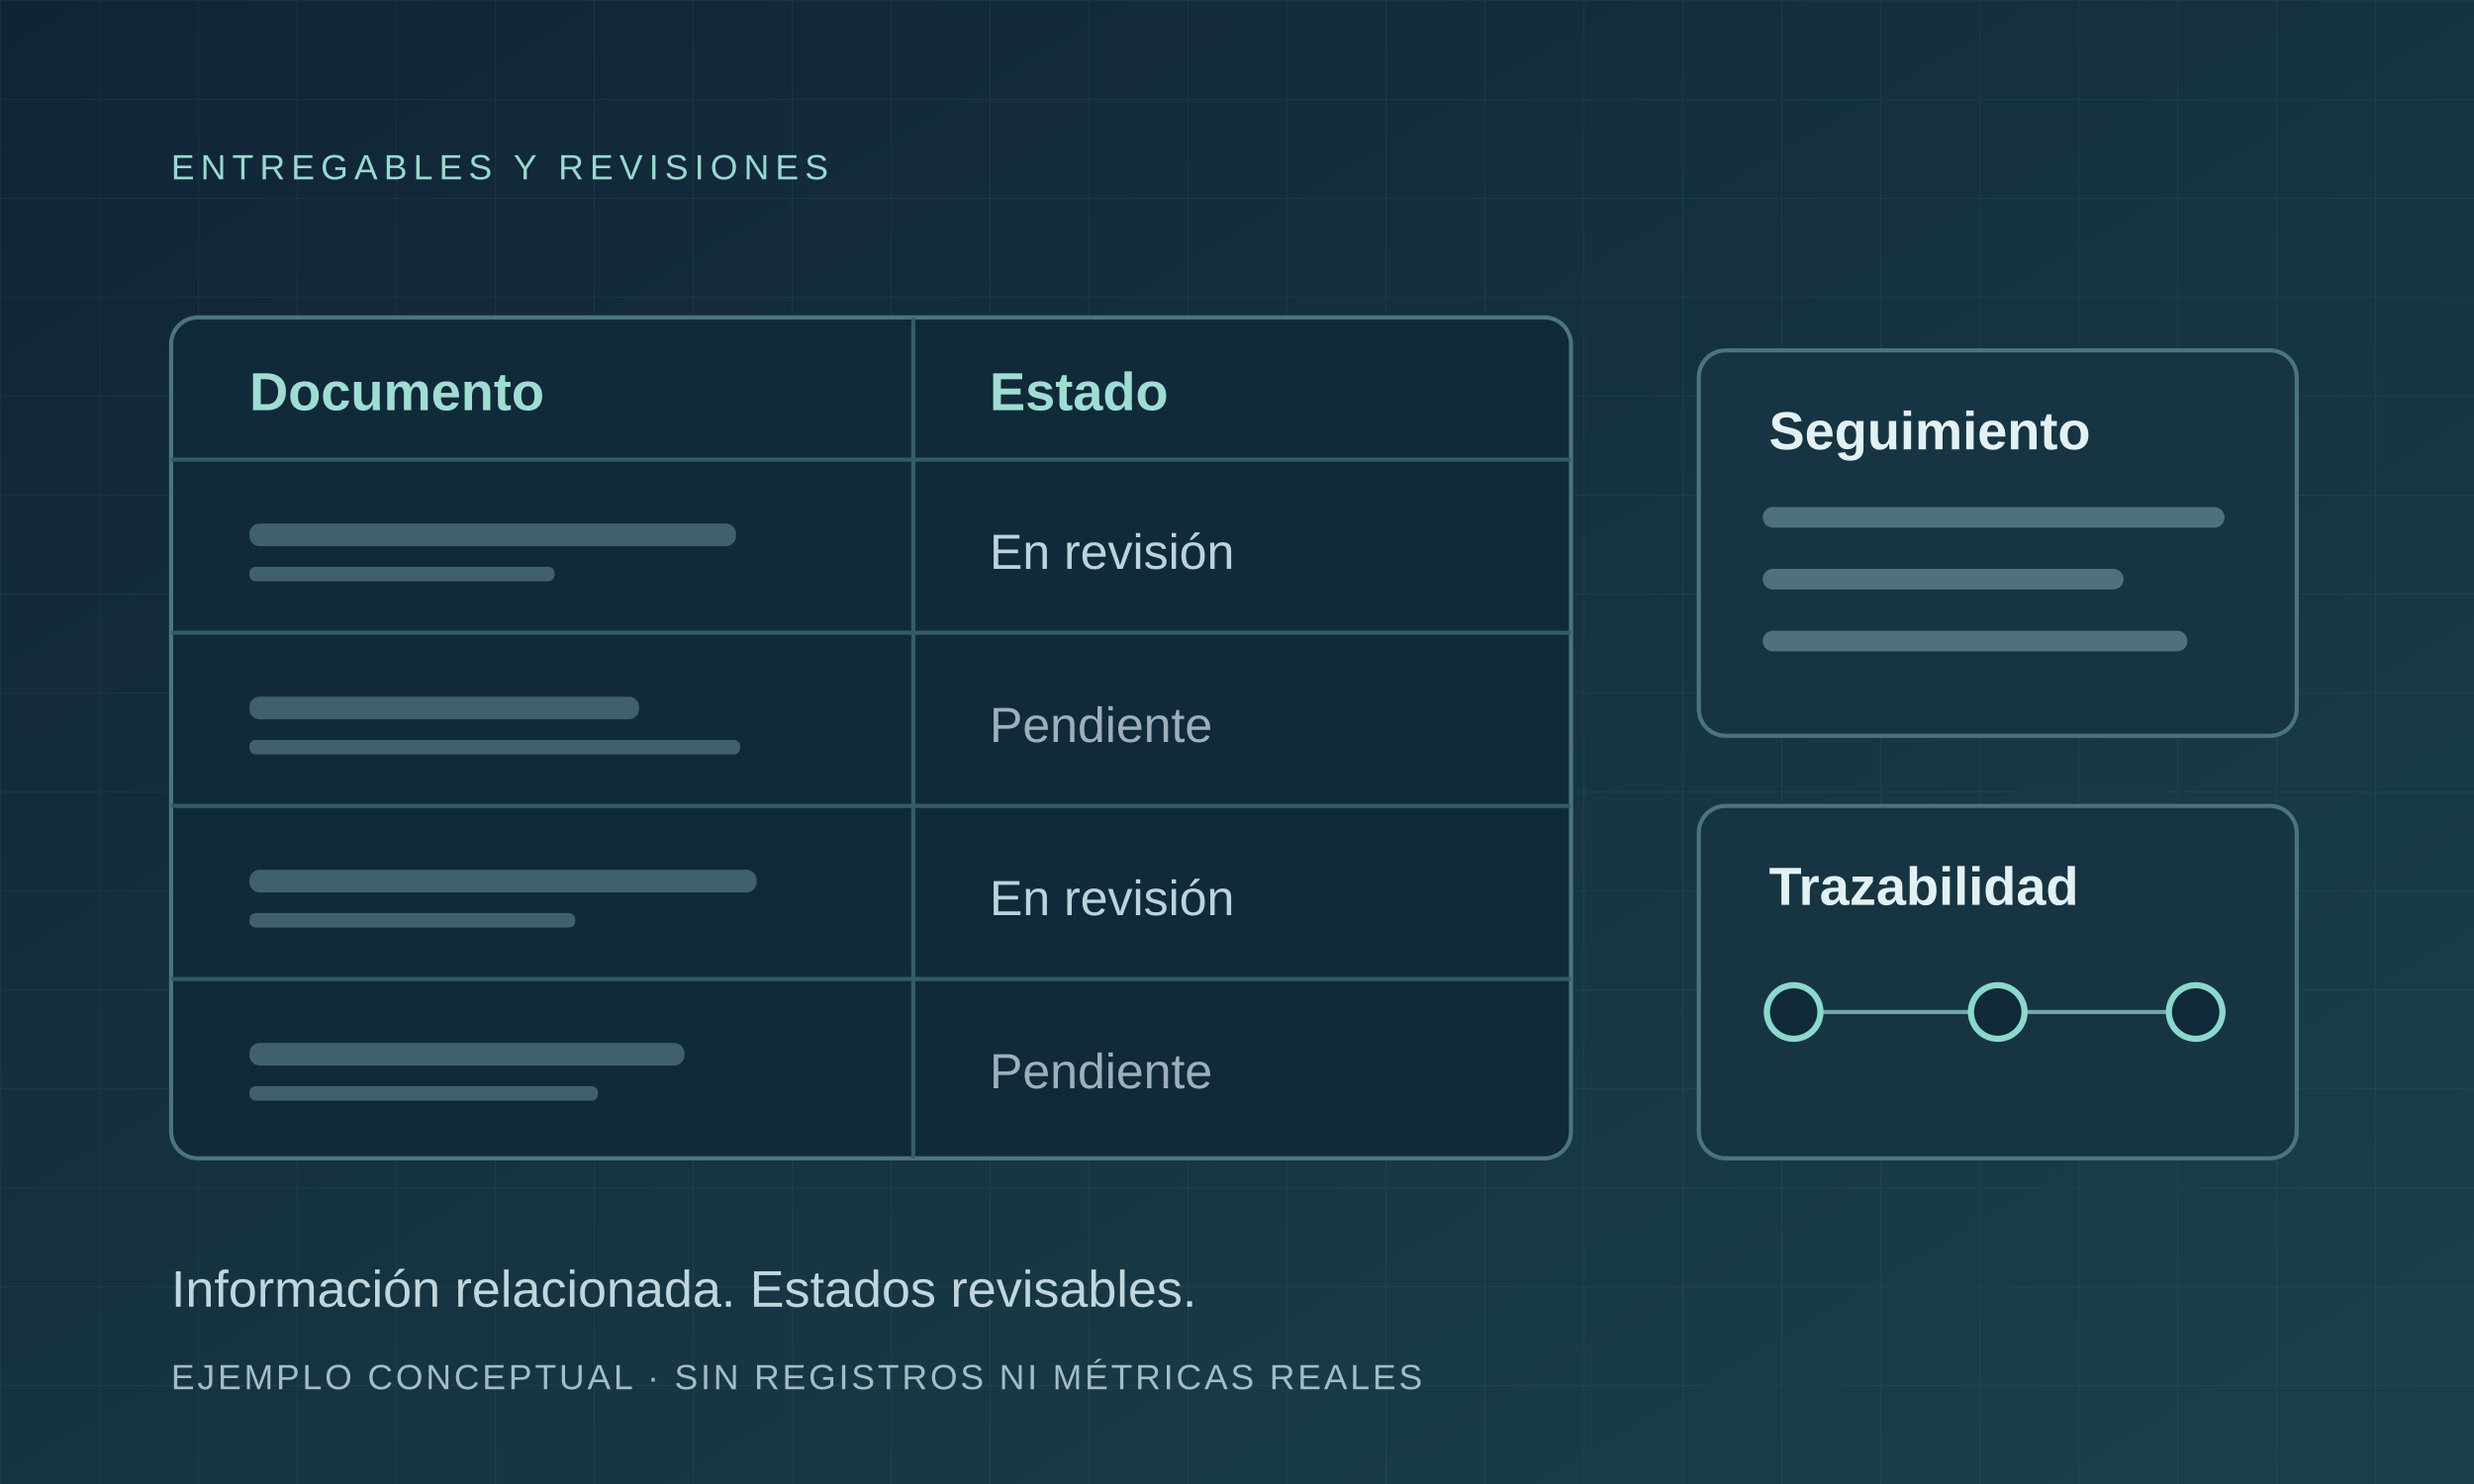
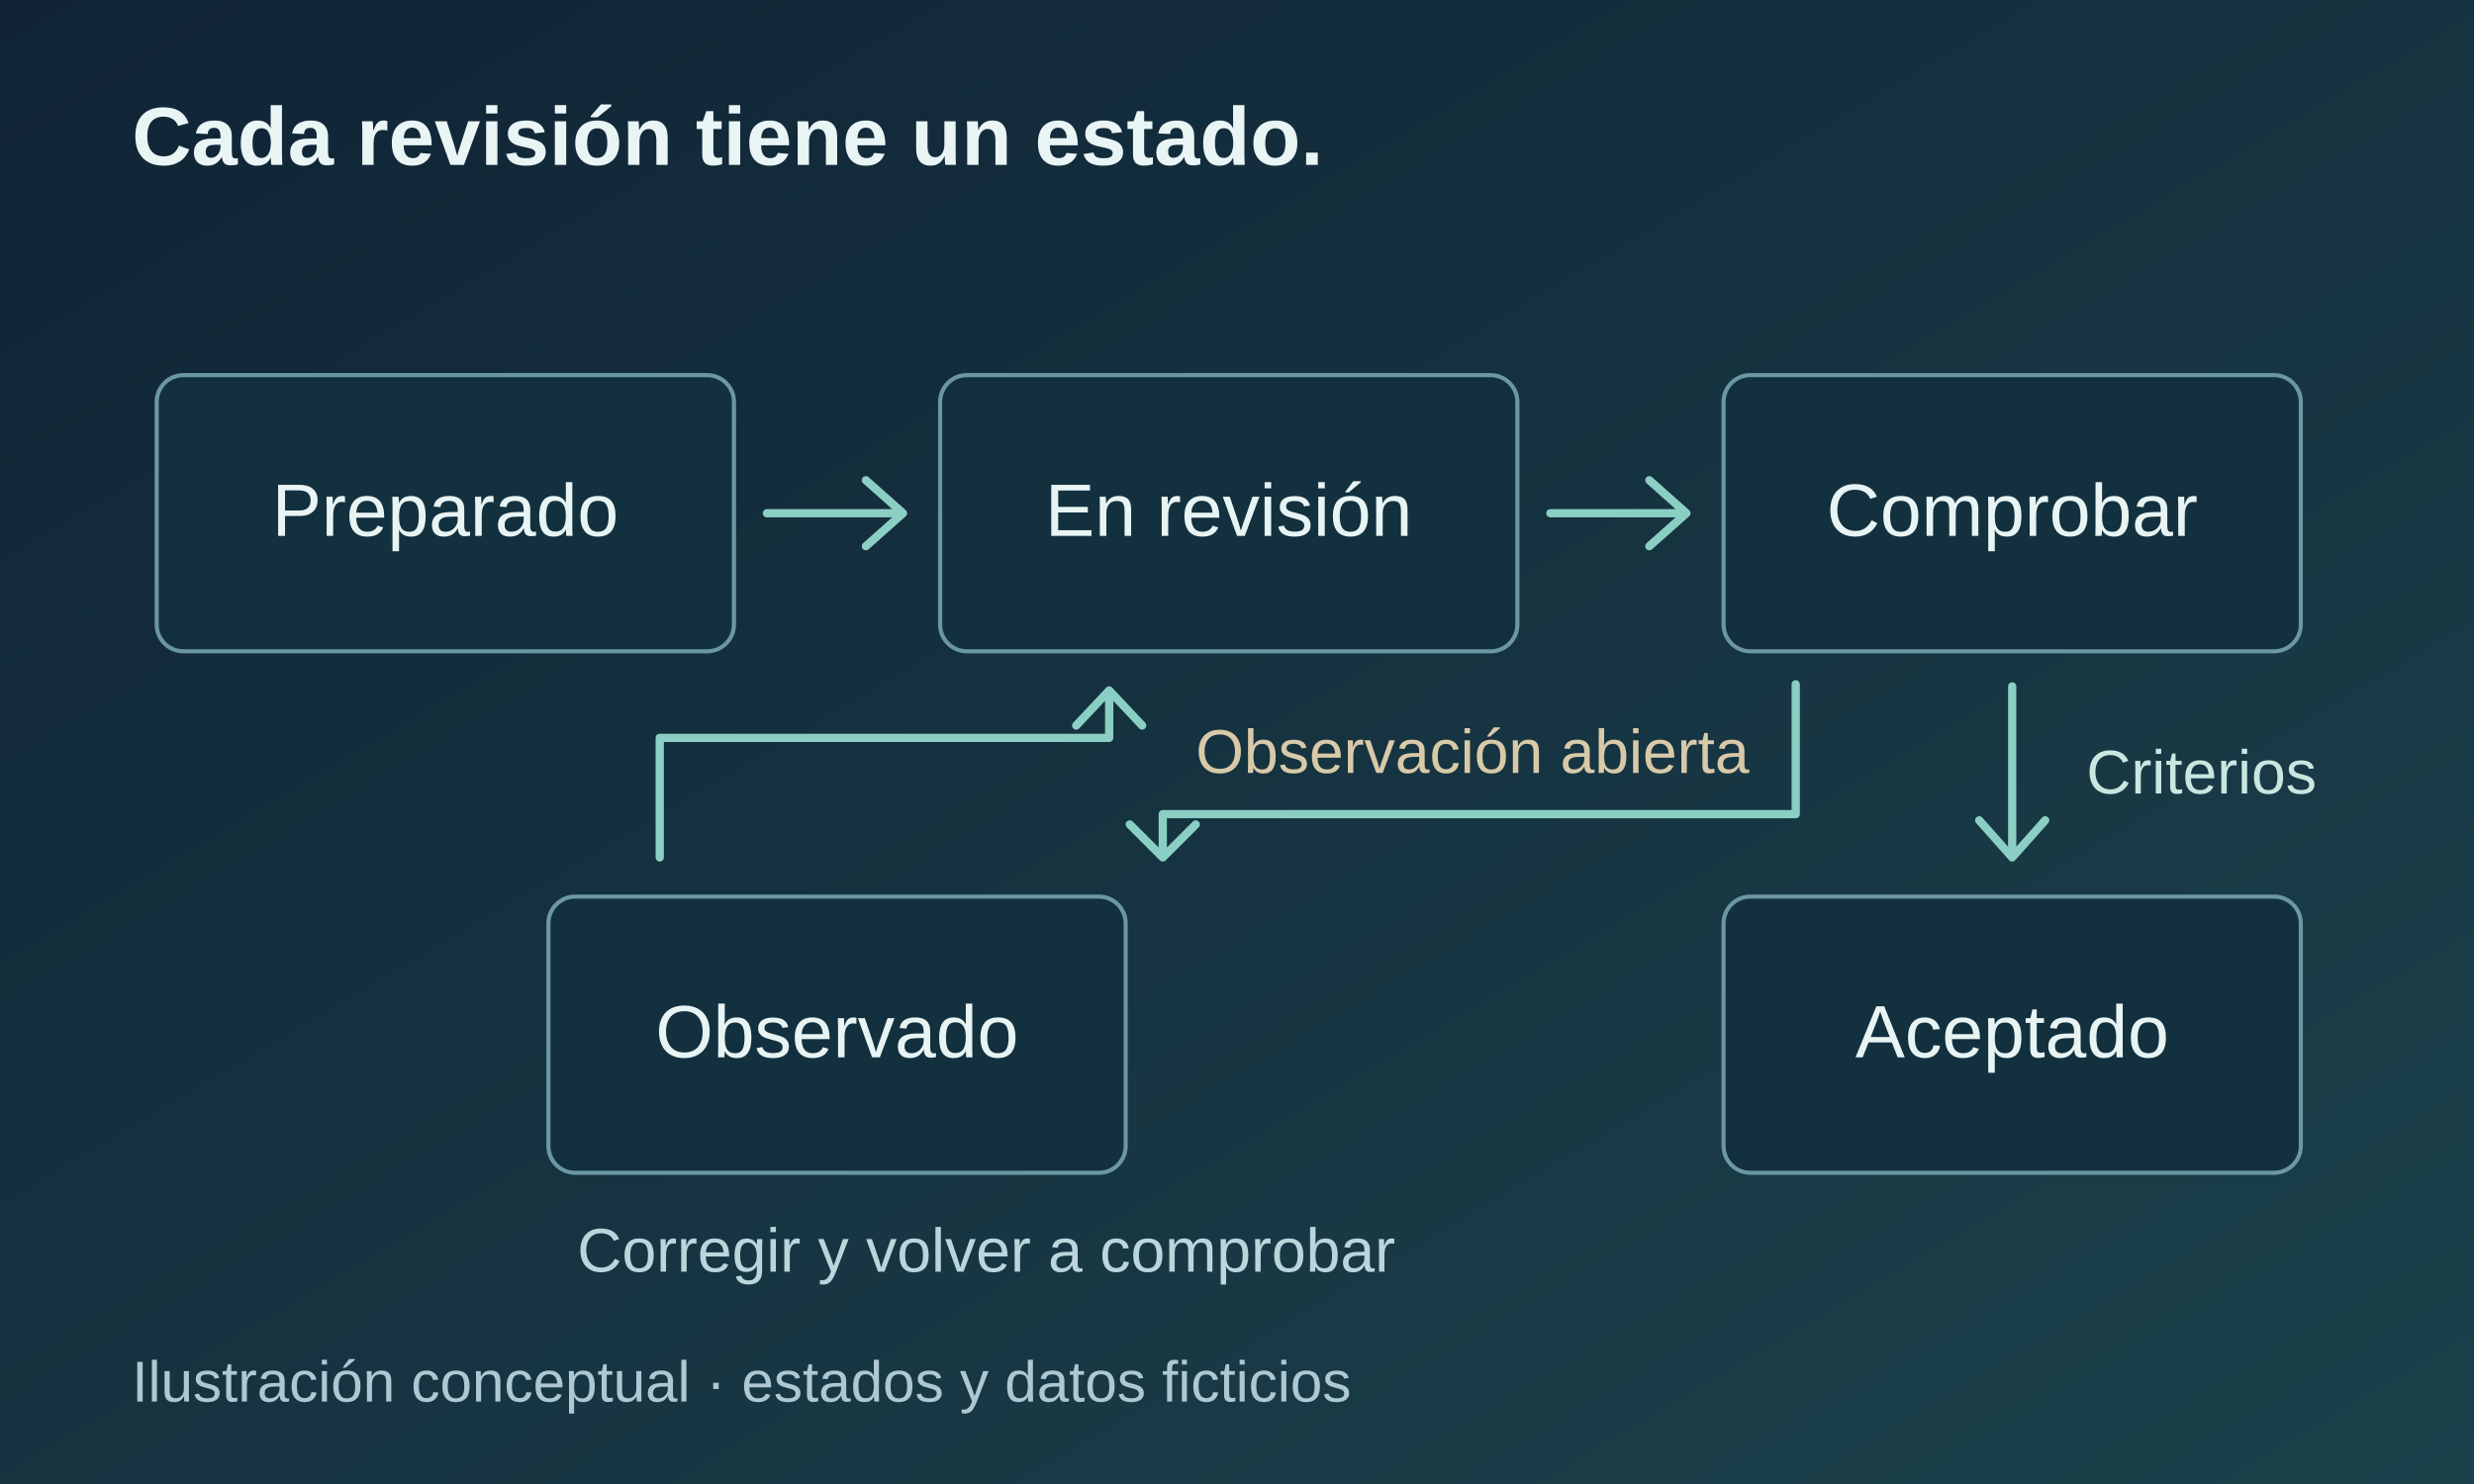
- <svg xmlns="http://www.w3.org/2000/svg" viewBox="0 0 1200 720" role="img" aria-labelledby="title desc">
+ <svg xmlns="http://www.w3.org/2000/svg" viewBox="0 0 1200 720" role="img" aria-labelledby="tracking-title tracking-desc">
  <defs>
-     <linearGradient id="background" x2="1" y2="1">
+     <linearGradient id="tracking-bg" x2="1" y2="1">
      <stop stop-color="#102435" />
      <stop offset="1" stop-color="#1b414b" />
    </linearGradient>
-     <pattern id="grid" width="48" height="48" patternUnits="userSpaceOnUse">
-       <path d="M48 0H0V48" fill="none" stroke="#7aa3ad" stroke-opacity=".08" stroke-width="1" />
-     </pattern>
  </defs>
-   <rect width="1200" height="720" fill="url(#background)" />
-   <rect width="1200" height="720" fill="url(#grid)" />
-   <rect x="83" y="154" width="679" height="408" rx="13" fill="#102a3a" stroke="#4b7481" stroke-width="2" />
-   <path d="M83 223H762M83 307H762M83 391H762M83 475H762M443 154V562" stroke="#355b69" stroke-width="2" fill="none" />
+   <rect width="1200" height="720" fill="url(#tracking-bg)" />
  <g font-family="Segoe UI,Arial,sans-serif">
-     <text x="121" y="199" fill="#9fddd3" font-size="26" font-weight="600">Documento</text>
-     <text x="480" y="199" fill="#9fddd3" font-size="26" font-weight="600">Estado</text>
-     <g fill="#7195a3" opacity=".5">
-       <rect x="121" y="254" width="236" height="11" rx="5" />
-       <rect x="121" y="275" width="148" height="7" rx="3" />
-       <rect x="121" y="338" width="189" height="11" rx="5" />
-       <rect x="121" y="359" width="238" height="7" rx="3" />
-       <rect x="121" y="422" width="246" height="11" rx="5" />
-       <rect x="121" y="443" width="158" height="7" rx="3" />
-       <rect x="121" y="506" width="211" height="11" rx="5" />
-       <rect x="121" y="527" width="169" height="7" rx="3" />
+     <text x="64" y="80" fill="#e9f4f5" font-size="40" font-weight="600">Cada revisión tiene un estado.</text>
+     <g fill="#13303f" stroke="#6b97a2" stroke-width="2">
+       <rect x="76" y="182" width="280" height="134" rx="13" />
+       <rect x="456" y="182" width="280" height="134" rx="13" />
+       <rect x="836" y="182" width="280" height="134" rx="13" />
+       <rect x="266" y="435" width="280" height="134" rx="13" />
+       <rect x="836" y="435" width="280" height="134" rx="13" />
    </g>
-     <g font-size="24">
-       <text x="480" y="276" fill="#b8d5db">En revisión</text>
-       <text x="480" y="360" fill="#9eafb9">Pendiente</text>
-       <text x="480" y="444" fill="#b8d5db">En revisión</text>
-       <text x="480" y="528" fill="#9eafb9">Pendiente</text>
+     <g fill="#e8f4f3" font-size="36" text-anchor="middle">
+       <text x="216" y="260">Preparado</text>
+       <text x="596" y="260">En revisión</text>
+       <text x="976" y="260">Comprobar</text>
+       <text x="406" y="513">Observado</text>
+       <text x="976" y="513">Aceptado</text>
    </g>
-     <rect x="824" y="170" width="290" height="187" rx="13" fill="#173443" stroke="#4b7481" stroke-width="2" />
-     <text x="858" y="218" fill="#e3f1f3" font-size="26" font-weight="600">Seguimiento</text>
-     <path d="M860 251H1074M860 281H1025M860 311H1056" stroke="#7599a5" stroke-width="10" stroke-linecap="round" opacity=".6" />
-     <rect x="824" y="391" width="290" height="171" rx="13" fill="#173443" stroke="#4b7481" stroke-width="2" />
-     <text x="858" y="439" fill="#e3f1f3" font-size="26" font-weight="600">Trazabilidad</text>
-     <path d="M870 491H1065" stroke="#6ca9ad" stroke-width="2" />
-     <g fill="#102a3a" stroke="#8bd8cd" stroke-width="3">
-       <circle cx="870" cy="491" r="13" />
-       <circle cx="969" cy="491" r="13" />
-       <circle cx="1065" cy="491" r="13" />
+     <g fill="none" stroke="#8bcfc4" stroke-width="4" stroke-linecap="round" stroke-linejoin="round">
+       <path d="M372 249H438M420 233L438 249L420 265" />
+       <path d="M752 249H818M800 233L818 249L800 265" />
+       <path d="M976 333V416M960 398L976 416L992 398" />
+       <path d="M871 332V395H564V416M548 400L564 416L580 400" />
+       <path d="M320 416V358H538V335M522 352L538 335L554 352" />
    </g>
-     <text x="83" y="87" fill="#98d9d0" font-size="17" letter-spacing="3">ENTREGABLES Y REVISIONES</text>
-     <text x="83" y="634" fill="#c1d6dc" font-size="25">Información relacionada. Estados revisables.</text>
-     <text x="83" y="674" fill="#a3bcc6" font-size="17" letter-spacing="1.4">EJEMPLO CONCEPTUAL · SIN REGISTROS NI MÉTRICAS REALES</text>
+     <text x="1012" y="385" fill="#c9e7e0" font-size="30">Criterios</text>
+     <text x="580" y="375" fill="#d8c9a8" font-size="30">Observación abierta</text>
+     <text x="280" y="617" fill="#bbd5dc" font-size="30">Corregir y volver a comprobar</text>
+     <text x="64" y="680" fill="#aec8d1" font-size="28">Ilustración conceptual · estados y datos ficticios</text>
  </g>
</svg>
